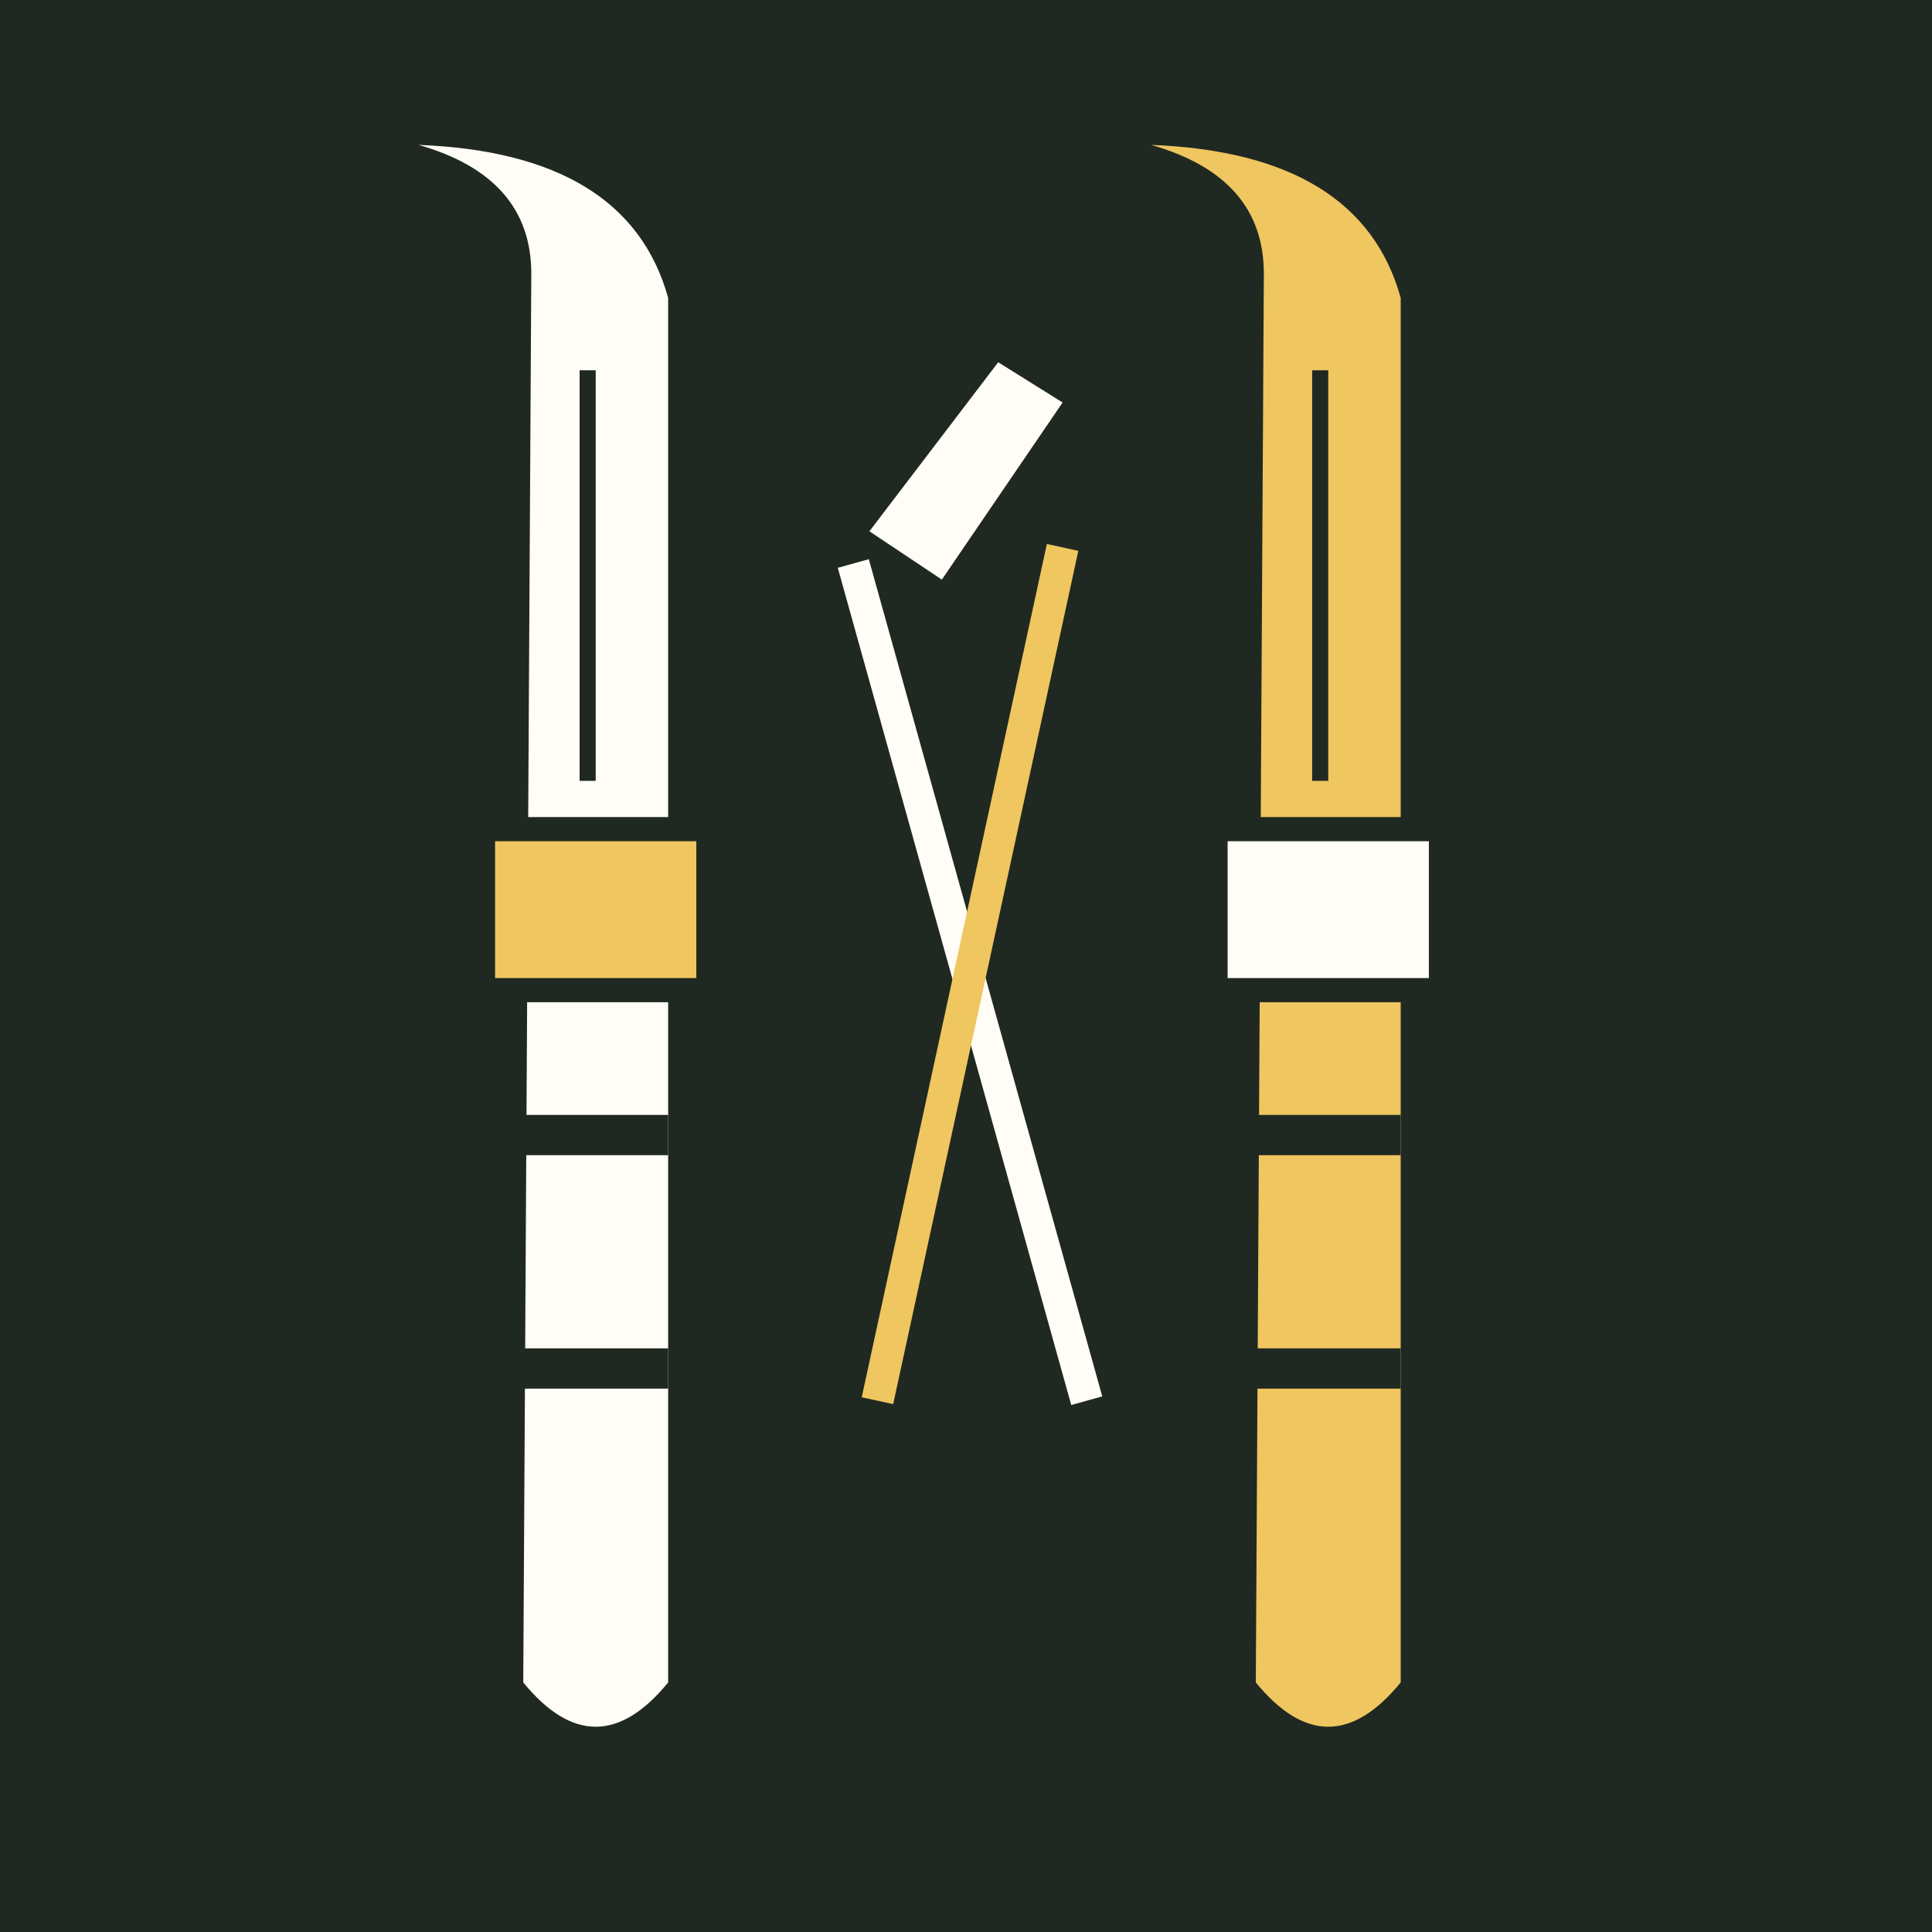
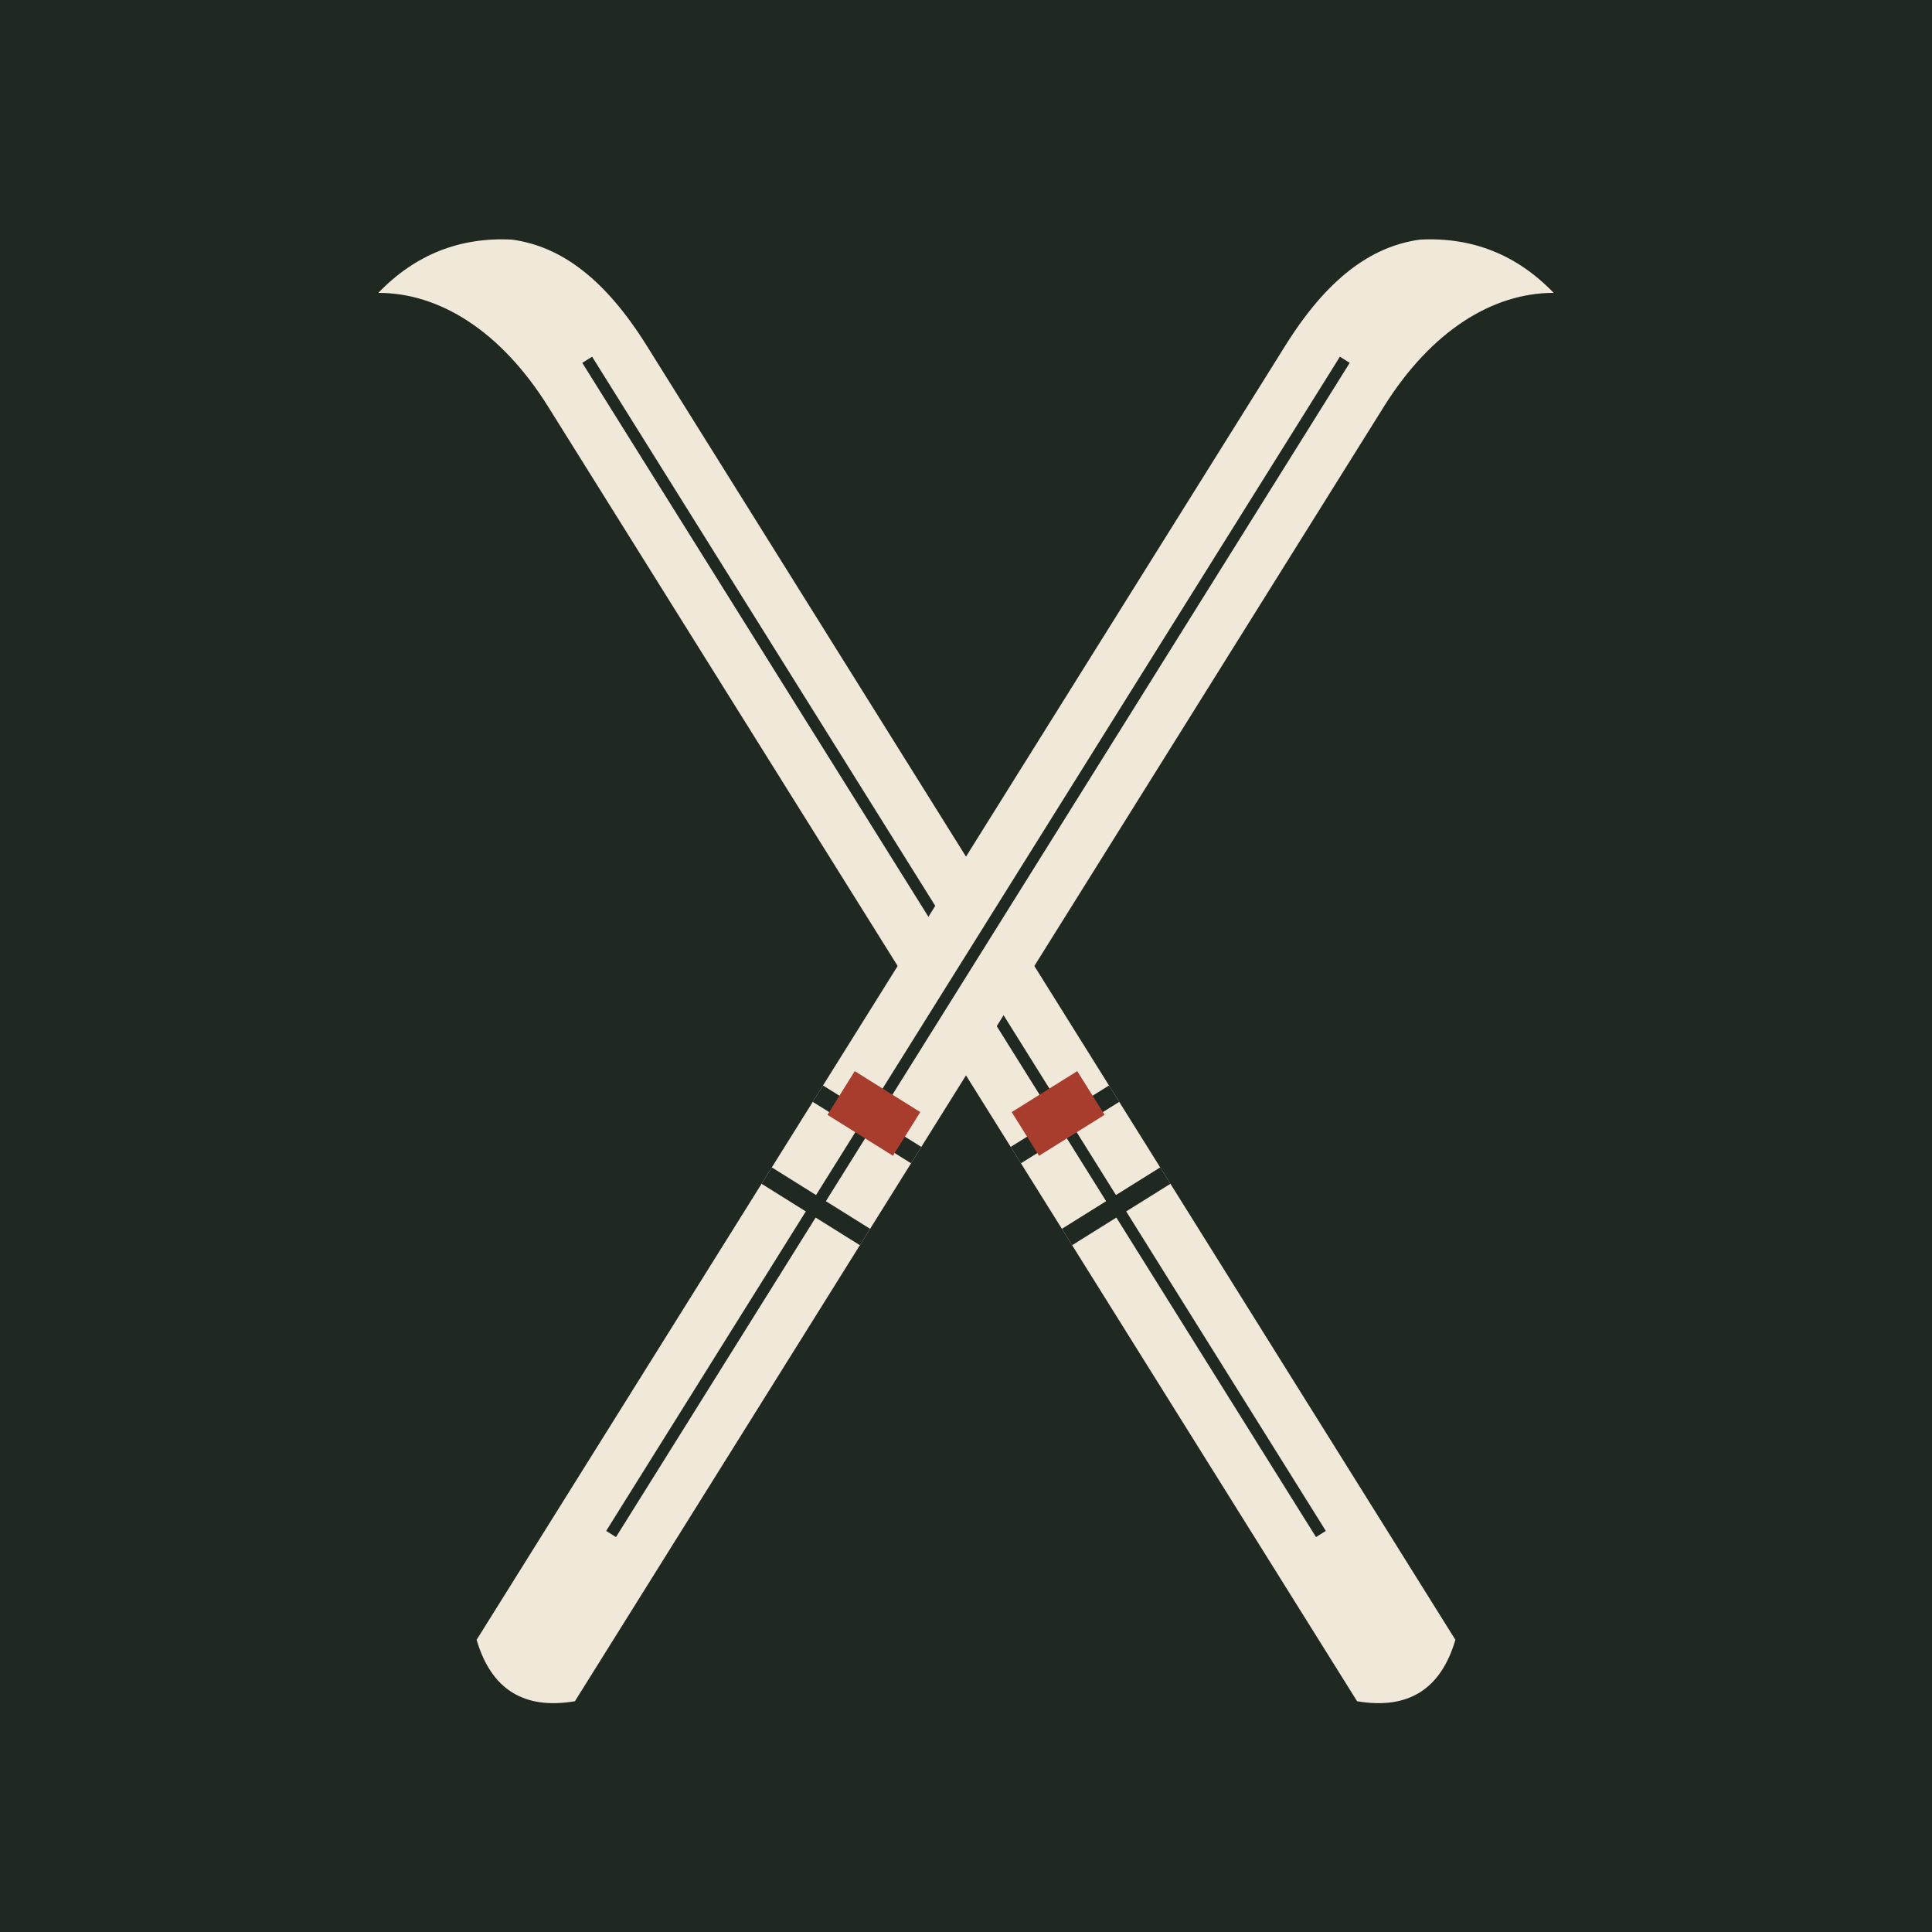
- <svg xmlns="http://www.w3.org/2000/svg" viewBox="0 0 240 240" role="img" aria-labelledby="title desc">
-   <rect width="240" height="240" fill="#202822" />
-   <path d="M66 34 Q66 22 52 18 Q78 19 83 37 L83 209 Q74 220 65 209Z" fill="#fffdf6" />
-   <path d="M157 34 Q157 22 143 18 Q169 19 174 37 L174 209 Q165 220 156 209Z" fill="#efc65f" />
-   <path d="M65 141H83 M156 141H174 M65 170H83 M156 170H174" stroke="#202822" stroke-width="5" />
-   <rect x="60" y="103" width="28" height="20" fill="#efc65f" stroke="#202822" stroke-width="3" />
-   <rect x="151" y="103" width="28" height="20" fill="#fffdf6" stroke="#202822" stroke-width="3" />
-   <path d="M73 46V97 M164 46V97" stroke="#202822" stroke-width="2" />
-   <path d="M108 66 124 45 132 50 117 72Z" fill="#fffdf6" />
-   <path d="M106 70 135 174" stroke="#fffdf6" stroke-width="4" />
-   <path d="M132 68 109 174" stroke="#efc65f" stroke-width="4" />
+ <svg xmlns="http://www.w3.org/2000/svg" viewBox="0 0 300 300" role="img" aria-labelledby="title desc">
+   <rect width="300" height="300" fill="#202822" />
+   <g transform="translate(150 150)">
+     <g transform="rotate(-32)">
+       <path d="M-9 129V-108 C-9 -122 -14 -132 -22 -137 Q-10 -140 0 -133 C6 -128 9 -120 9 -108 V129 Q0 137 -9 129Z" fill="#f0e8d8" />
+       <path d="M0 -111V104" stroke="#202822" stroke-width="1.8" />
+       <path d="M-9 29H9 M-9 44H9" stroke="#202822" stroke-width="3" />
+       <rect x="-6" y="23" width="12" height="8" fill="#a83d2d" />
+     </g>
+     <g transform="rotate(32) scale(-1 1)">
+       <path d="M-9 129V-108 C-9 -122 -14 -132 -22 -137 Q-10 -140 0 -133 C6 -128 9 -120 9 -108 V129 Q0 137 -9 129Z" fill="#f0e8d8" />
+       <path d="M0 -111V104" stroke="#202822" stroke-width="1.8" />
+       <path d="M-9 29H9 M-9 44H9" stroke="#202822" stroke-width="3" />
+       <rect x="-6" y="23" width="12" height="8" fill="#a83d2d" />
+     </g>
+   </g>
</svg>
